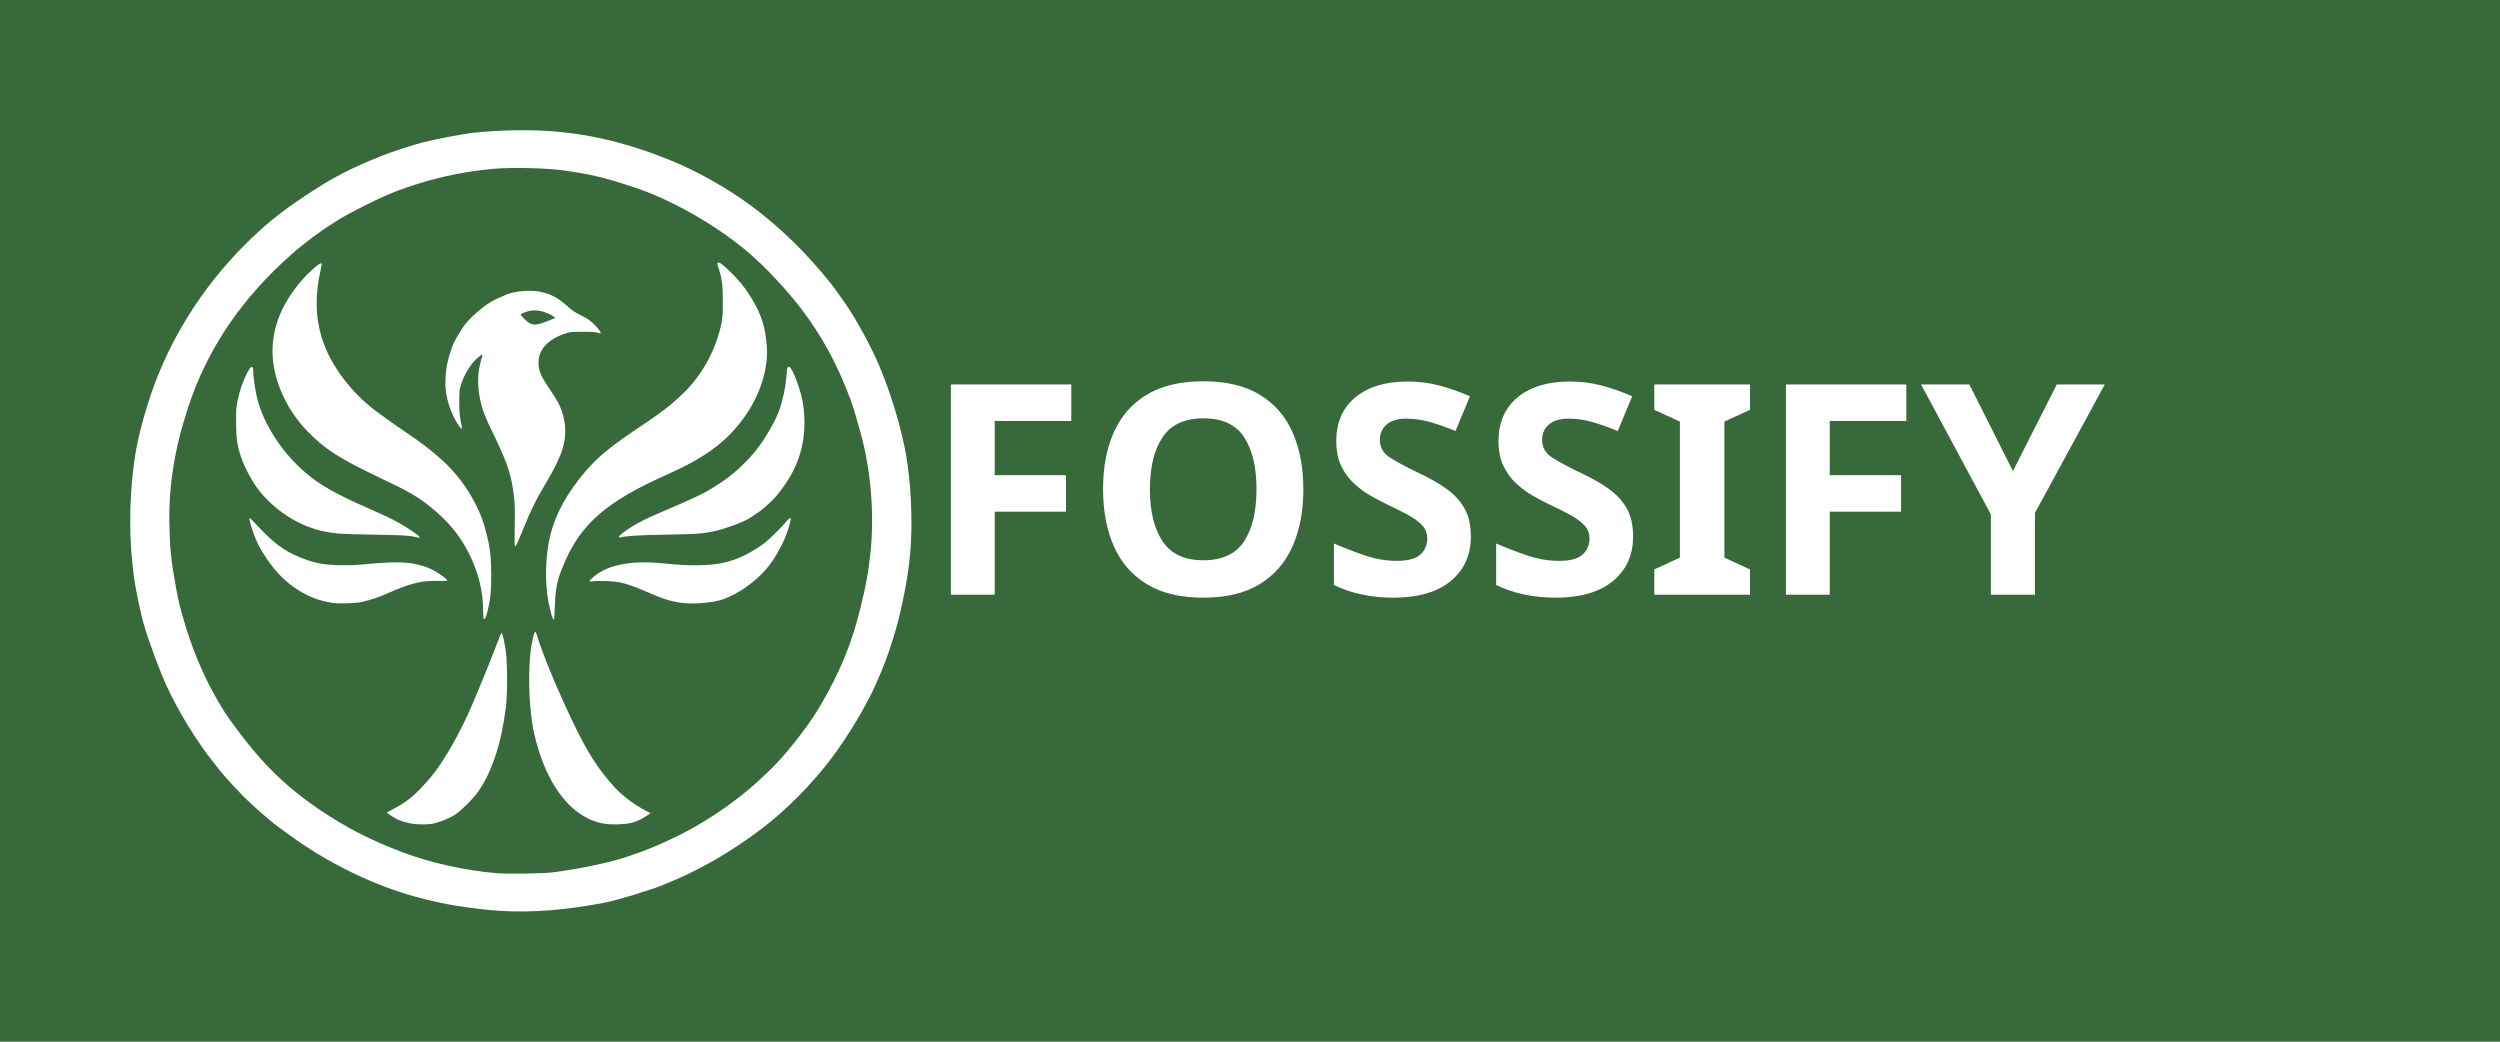
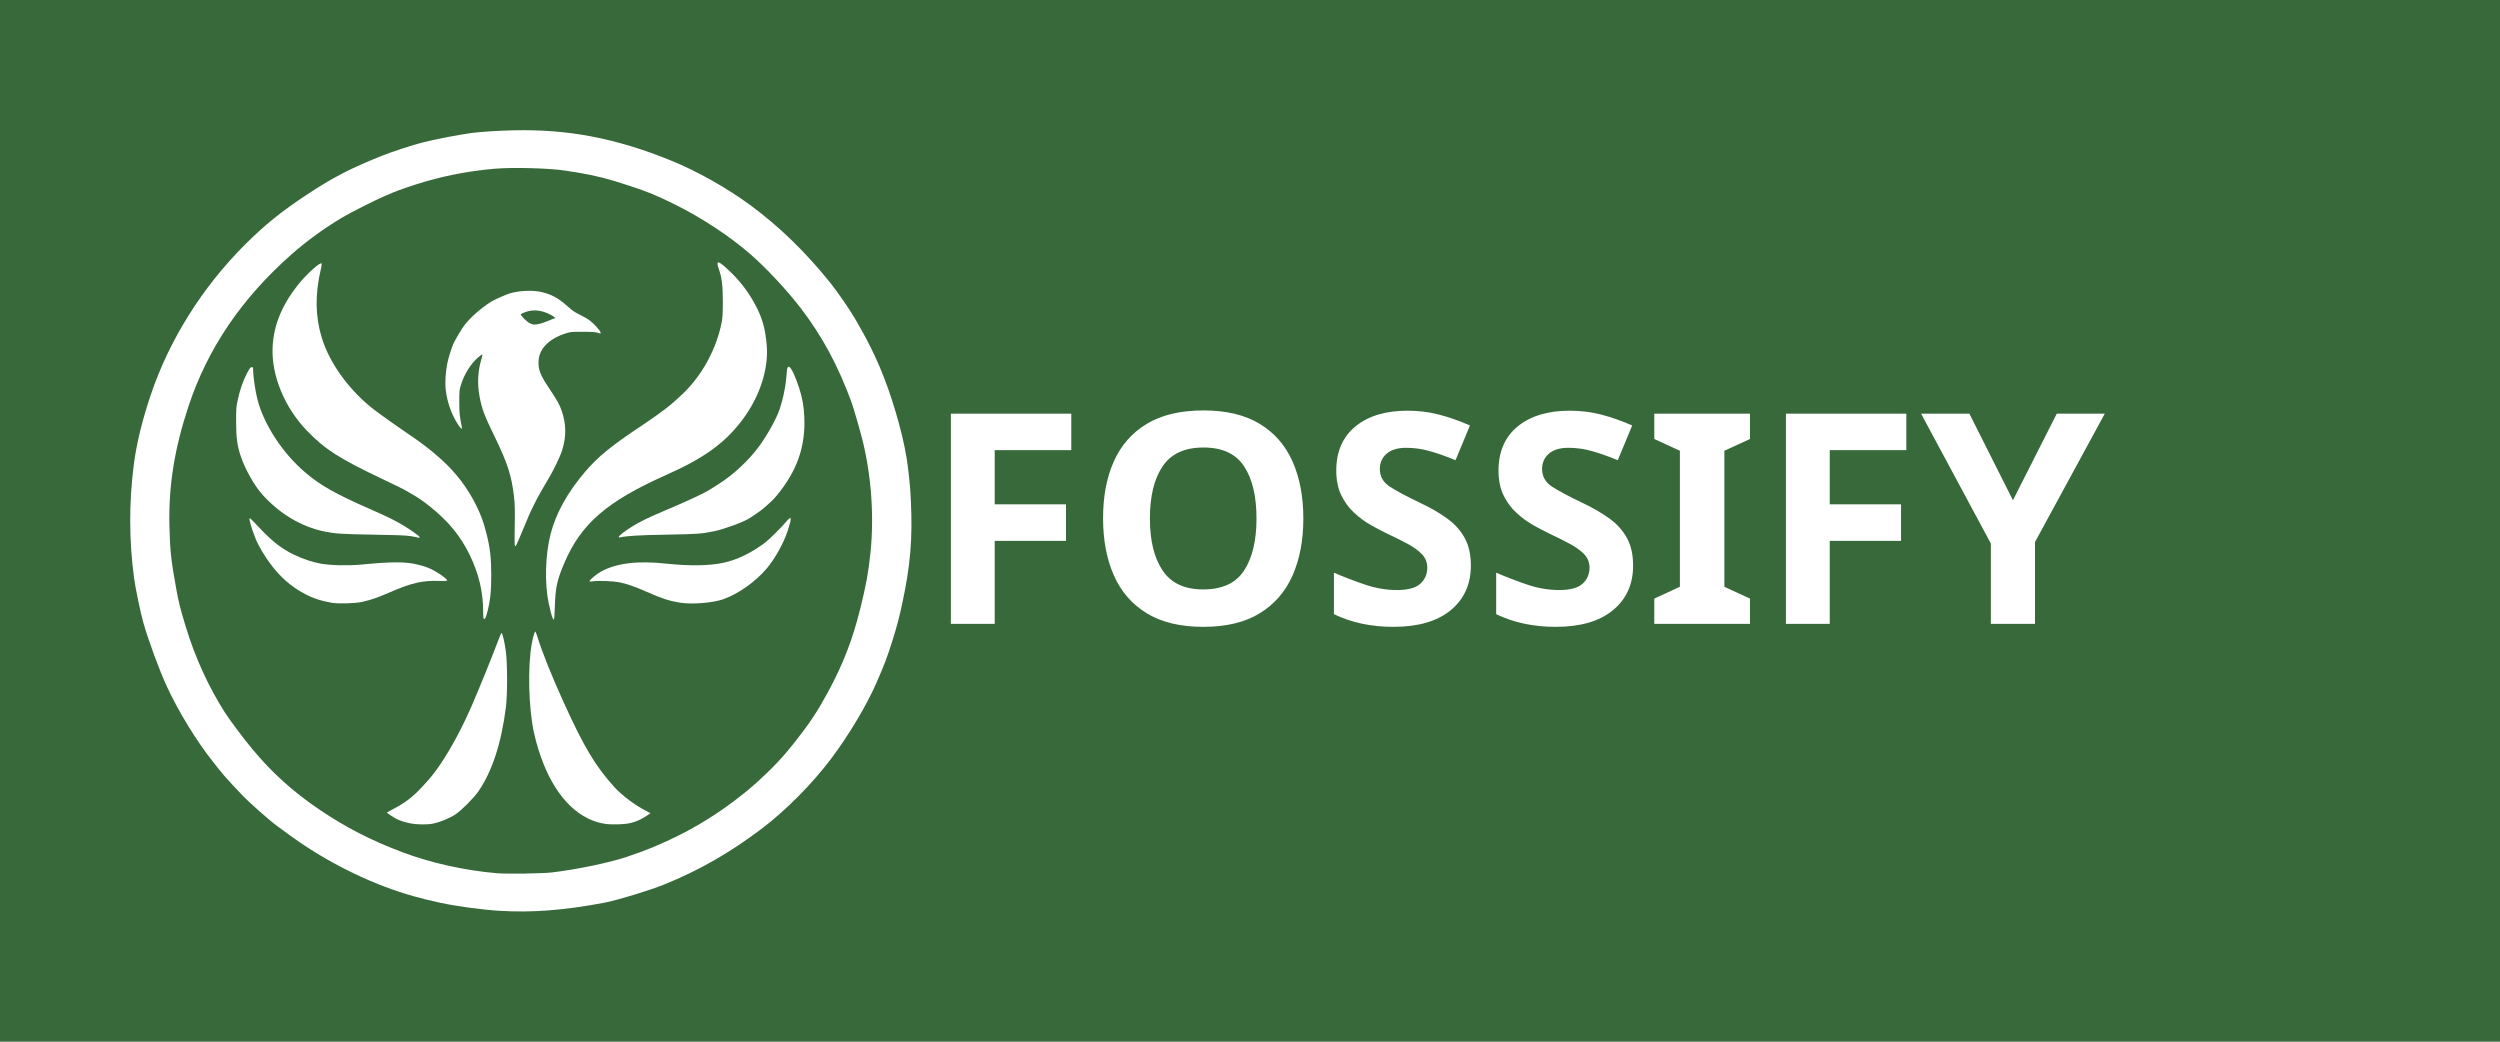
<svg xmlns="http://www.w3.org/2000/svg" width="900" height="375" viewBox="0 0 900 375" version="1.1" id="svg1" xml:space="preserve">
  <defs id="defs1" />
  <g id="layer1">
    <rect style="fill:#38693b;fill-opacity:1;stroke-width:1.135" id="rect1" width="900" height="375" x="0" y="0" />
    <g id="g1" transform="matrix(0.01831055,0,0,0.01831055,-6.7265562e-6,-3.266482e-5)">
      <g id="lFghi6LZOB6h44pgnIXVoH" fill="#ffffff" data-darkreader-inline-fill="" transform="matrix(1.222283,0,0,1.210592,-2258.985,-2188.02)" style="fill:#ffffff">
        <g id="g2" style="fill:#ffffff">
          <path id="pIFoP8rKY" d="m 9875,16599 c -276,-17 -695,-75 -940,-129 -227,-51 -280,-64 -429,-106 -618,-173 -1297,-500 -1866,-898 -96,-68 -244,-175 -328,-239 -155,-116 -472,-401 -592,-532 -36,-38 -95,-101 -131,-140 -84,-89 -182,-204 -239,-278 -25,-32 -58,-76 -75,-97 -262,-331 -556,-816 -741,-1220 -124,-271 -291,-729 -379,-1036 -42,-145 -130,-570 -150,-728 -82,-614 -83,-1223 -4,-1846 41,-328 134,-715 269,-1120 299,-901 831,-1758 1525,-2456 311,-313 580,-532 980,-799 432,-289 712,-435 1240,-647 149,-60 479,-168 632,-207 201,-52 598,-129 793,-155 130,-17 432,-37 664,-42 886,-21 1656,128 2546,494 414,170 900,447 1275,727 464,346 890,765 1286,1265 111,142 297,413 386,565 209,360 348,644 474,973 178,465 333,1046 379,1428 31,258 40,357 50,569 29,610 -8,1054 -141,1672 -50,234 -84,364 -158,602 -89,282 -123,373 -263,696 -156,357 -440,837 -718,1210 -306,412 -740,853 -1130,1149 -512,389 -1001,671 -1560,899 -240,98 -756,256 -965,296 -649,123 -1159,163 -1690,130 z m 855,-623 c 391,-47 913,-156 1195,-251 130,-43 325,-115 406,-150 414,-176 693,-325 1035,-551 192,-126 487,-354 639,-494 276,-253 437,-425 630,-673 242,-310 365,-499 535,-817 241,-449 393,-847 515,-1345 97,-395 130,-577 165,-911 61,-591 14,-1261 -131,-1839 -41,-164 -145,-526 -174,-605 -216,-595 -470,-1069 -814,-1525 -220,-290 -554,-652 -811,-878 -338,-297 -781,-591 -1220,-811 -295,-147 -424,-201 -725,-301 -338,-113 -556,-169 -835,-215 -69,-11 -153,-25 -187,-30 -256,-42 -856,-58 -1153,-32 -387,35 -729,99 -1090,202 -189,55 -450,144 -555,190 -22,10 -74,32 -115,50 -175,76 -546,266 -692,353 -281,169 -572,383 -805,590 -811,722 -1357,1536 -1666,2482 -222,679 -317,1279 -304,1915 9,408 26,574 108,1030 42,232 63,318 155,626 149,496 368,980 633,1398 76,120 300,421 429,578 325,396 664,705 1097,1000 417,284 818,492 1315,682 461,176 1012,301 1530,345 162,14 731,6 890,-13 z" style="fill:#ffffff" />
          <path id="pbDt4a3Vv" d="m 8455,15181 c -151,-32 -224,-62 -327,-134 -32,-22 -58,-41 -58,-43 0,-1 48,-28 108,-60 192,-102 305,-190 460,-357 135,-146 192,-217 290,-362 176,-263 356,-601 510,-960 123,-287 322,-782 402,-998 36,-99 70,-180 75,-180 15,-3 52,156 71,310 25,198 25,692 0,893 -71,580 -220,1041 -439,1364 -75,112 -275,314 -373,380 -99,65 -251,128 -369,151 -81,17 -262,14 -350,-4 z" style="fill:#ffffff" />
          <path id="p15iHEydya" d="m 11597,15190 c -115,-18 -193,-42 -286,-88 -405,-197 -715,-691 -872,-1387 -89,-398 -106,-1097 -34,-1470 21,-111 44,-187 55,-180 5,3 21,45 35,92 73,239 231,637 416,1048 331,737 516,1048 823,1389 119,132 335,295 504,381 39,20 72,38 72,39 0,6 -108,75 -156,99 -111,56 -209,79 -359,82 -77,2 -166,0 -198,-5 z" style="fill:#ffffff" />
          <path id="pbZrcAiOg" d="m 10741,11853 c -16,-31 -41,-124 -67,-248 -67,-327 -55,-787 31,-1126 86,-337 272,-676 556,-1011 210,-248 420,-420 929,-762 311,-210 455,-323 643,-505 312,-302 541,-730 624,-1161 14,-76 18,-144 18,-340 0,-260 -15,-379 -65,-525 -53,-154 -8,-142 188,49 179,174 318,367 428,590 92,190 133,345 155,599 33,387 -112,837 -390,1211 -284,381 -615,622 -1231,899 -947,425 -1367,792 -1634,1427 -117,277 -144,400 -153,708 -3,116 -10,212 -14,212 -5,0 -12,-8 -18,-17 z" style="fill:#ffffff" />
          <path id="pBLQnWHbL" d="m 9627,11853 c -4,-3 -7,-58 -7,-120 0,-314 -72,-615 -219,-919 -147,-303 -345,-546 -636,-780 -124,-100 -196,-149 -344,-233 -118,-67 -148,-83 -416,-211 -697,-334 -928,-483 -1217,-785 -363,-379 -576,-901 -555,-1359 17,-353 145,-674 403,-1006 132,-170 359,-379 384,-354 5,5 1,44 -11,94 -94,401 -90,760 12,1103 129,435 466,896 884,1208 122,92 345,251 480,343 236,160 399,286 565,438 227,206 413,452 549,725 85,172 122,271 173,471 58,228 78,400 78,672 0,284 -15,421 -67,623 -24,88 -37,110 -56,90 z" style="fill:#ffffff" />
          <path id="pta8ImGJg" d="m 7180,11596 c -213,-39 -352,-91 -525,-199 -198,-123 -361,-286 -517,-517 -107,-159 -173,-290 -228,-458 -48,-147 -60,-209 -38,-196 8,5 74,72 145,149 210,226 365,347 558,440 148,71 294,121 429,146 161,29 443,36 661,15 487,-47 705,-47 890,-2 61,14 138,37 171,51 118,46 314,177 314,209 0,9 -32,11 -124,8 -275,-9 -448,31 -806,189 -187,82 -288,117 -434,151 -116,26 -383,34 -496,14 z" style="fill:#ffffff" />
          <path id="pCYCzP3TS" d="m 12785,11595 c -171,-28 -296,-69 -532,-175 -176,-80 -330,-134 -443,-156 -97,-19 -326,-29 -412,-17 -41,6 -68,6 -68,0 0,-20 117,-120 184,-156 251,-139 588,-180 1051,-130 375,40 685,36 915,-13 220,-46 448,-157 675,-328 58,-44 255,-240 327,-326 103,-123 110,-98 38,129 -64,201 -205,457 -339,617 -182,217 -460,415 -701,500 -171,60 -503,86 -695,55 z" style="fill:#ffffff" />
          <path id="pDHkd8kbB" d="m 10127,10655 c -2,-15 -2,-164 1,-333 4,-247 1,-335 -12,-452 -38,-332 -106,-546 -306,-960 -173,-358 -212,-464 -250,-674 -35,-191 -25,-404 27,-579 14,-48 23,-90 20,-93 -4,-4 -37,21 -75,54 -115,102 -216,267 -269,439 -26,83 -27,100 -27,278 0,180 5,229 40,403 11,53 -12,38 -62,-39 -100,-154 -171,-356 -195,-549 -14,-117 -5,-298 23,-435 20,-104 77,-282 109,-347 39,-77 130,-229 165,-275 95,-127 271,-284 431,-385 57,-35 231,-114 303,-136 145,-45 371,-55 508,-22 164,39 273,100 416,229 79,72 119,100 200,139 55,27 129,70 163,96 69,52 173,171 173,197 0,16 -3,16 -47,1 -37,-12 -92,-16 -243,-16 -192,0 -197,0 -287,31 -260,87 -413,248 -422,444 -6,145 26,227 184,464 118,178 157,250 190,349 72,215 74,416 5,636 -33,108 -138,327 -227,475 -177,296 -276,495 -403,814 -58,145 -111,266 -117,268 -6,2 -13,-8 -16,-22 z m 424,-3595 c 38,-12 99,-34 135,-50 36,-17 72,-30 80,-30 27,0 2,-26 -54,-57 -142,-78 -282,-95 -408,-49 -36,13 -71,29 -77,35 -15,15 92,124 148,151 51,25 90,25 176,0 z" style="fill:#ffffff" />
          <path id="pUzxpQhGl" d="m 8558,10535 c -2,-3 -52,-12 -109,-21 -78,-12 -231,-18 -609,-24 -506,-8 -589,-14 -775,-51 -367,-75 -724,-290 -1000,-604 -125,-142 -265,-391 -338,-600 -62,-178 -81,-316 -81,-580 0,-212 2,-240 27,-356 34,-160 85,-308 149,-431 43,-82 55,-98 75,-98 22,0 23,4 23,61 0,84 36,333 66,450 103,416 402,880 769,1197 246,212 482,347 1045,597 296,131 413,190 565,284 105,64 235,160 235,172 0,10 -33,13 -42,4 z" style="fill:#ffffff" />
          <path id="pEXeYR2S8" d="m 11801,10528 c 0,-19 102,-99 214,-169 124,-78 262,-146 515,-254 397,-169 658,-293 750,-355 14,-10 63,-41 110,-70 248,-155 506,-397 676,-635 134,-187 274,-444 323,-592 51,-154 94,-355 106,-498 3,-38 8,-96 11,-127 15,-145 90,-40 193,270 54,160 80,308 87,487 18,439 -96,805 -365,1169 -91,123 -132,168 -247,270 -80,72 -120,101 -274,202 -90,59 -408,177 -565,209 -203,42 -266,47 -755,55 -444,8 -652,20 -757,45 -15,3 -23,1 -22,-7 z" style="fill:#ffffff" />
        </g>
      </g>
    </g>
-     <text xml:space="preserve" style="font-size:106px;text-align:center;text-anchor:middle;fill:#ffffff;fill-opacity:1;stroke-width:1" x="611.498" y="214.1" id="text1">
-       <tspan id="tspan1" x="611.498" y="214.1" style="font-style:normal;font-variant:normal;font-weight:900;font-stretch:normal;font-size:106px;font-family:Montserrat;-inkscape-font-specification:'Montserrat Heavy';text-align:center;text-anchor:middle;stroke-width:1">FOSSIFY</tspan>
+     <text xml:space="preserve" style="font-size:106px;text-align:center;text-anchor:middle;fill:#ffffff;fill-opacity:1;stroke-width:1" x="611.498" y="224.6" id="text1">
+       <tspan id="tspan1" x="611.498" y="224.6" style="font-style:normal;font-variant:normal;font-weight:900;font-stretch:normal;font-size:106px;font-family:Montserrat;-inkscape-font-specification:'Montserrat Heavy';text-align:center;text-anchor:middle;stroke-width:1">FOSSIFY</tspan>
    </text>
  </g>
</svg>
